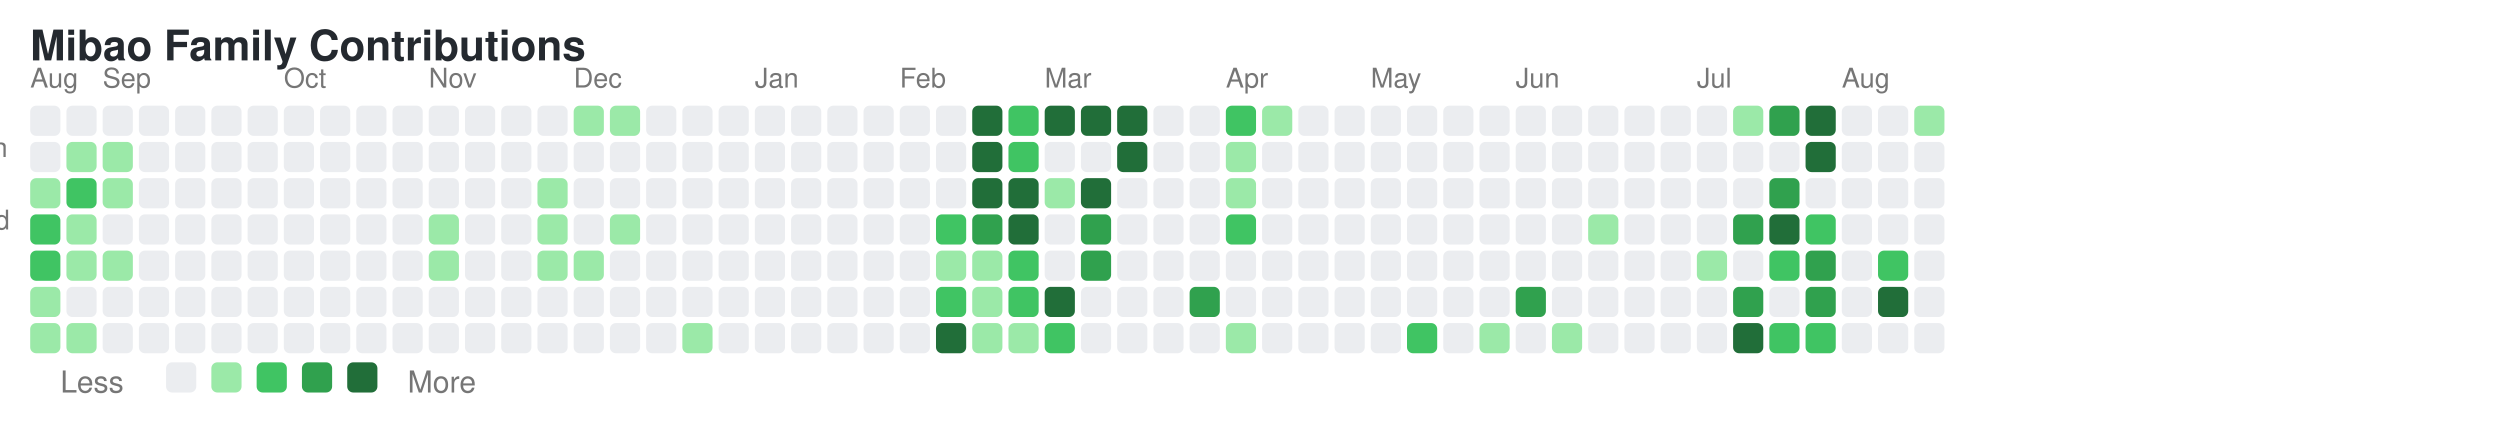
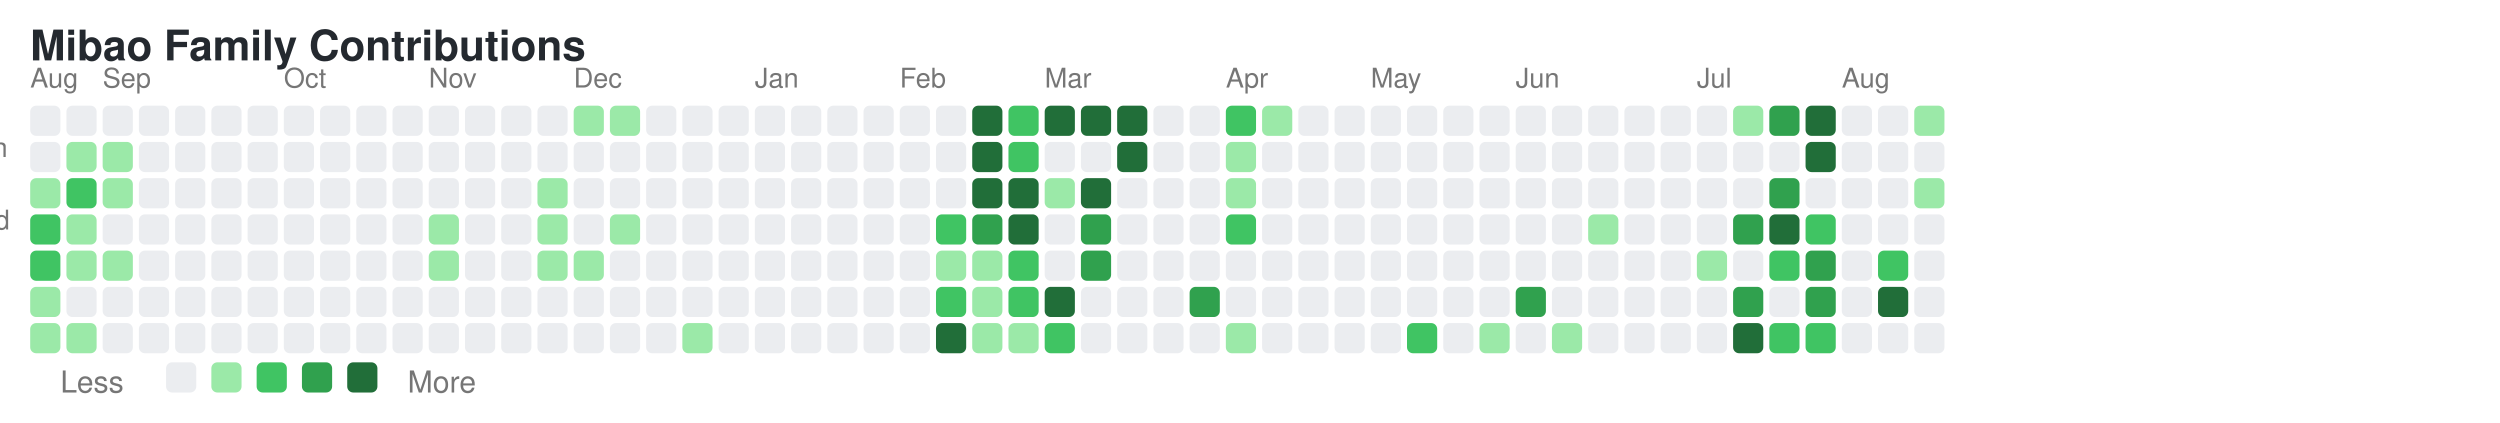
<svg xmlns="http://www.w3.org/2000/svg" width="828" height="140">
  <text x="10" y="20" font-family="-apple-system, BlinkMacSystemFont, Segoe UI, Helvetica, Arial, sans-serif" font-size="14" font-weight="600" fill="#24292f">Mibao Family Contributions</text>
  <g transform="translate(10, 35)">
    <text x="0" y="-6" font-family="-apple-system, BlinkMacSystemFont, Segoe UI, Helvetica, Arial, sans-serif" font-size="9" fill="#767676">Aug</text>
    <text x="24" y="-6" font-family="-apple-system, BlinkMacSystemFont, Segoe UI, Helvetica, Arial, sans-serif" font-size="9" fill="#767676">Sep</text>
    <text x="84" y="-6" font-family="-apple-system, BlinkMacSystemFont, Segoe UI, Helvetica, Arial, sans-serif" font-size="9" fill="#767676">Oct</text>
    <text x="132" y="-6" font-family="-apple-system, BlinkMacSystemFont, Segoe UI, Helvetica, Arial, sans-serif" font-size="9" fill="#767676">Nov</text>
    <text x="180" y="-6" font-family="-apple-system, BlinkMacSystemFont, Segoe UI, Helvetica, Arial, sans-serif" font-size="9" fill="#767676">Dec</text>
    <text x="240" y="-6" font-family="-apple-system, BlinkMacSystemFont, Segoe UI, Helvetica, Arial, sans-serif" font-size="9" fill="#767676">Jan</text>
    <text x="288" y="-6" font-family="-apple-system, BlinkMacSystemFont, Segoe UI, Helvetica, Arial, sans-serif" font-size="9" fill="#767676">Feb</text>
    <text x="336" y="-6" font-family="-apple-system, BlinkMacSystemFont, Segoe UI, Helvetica, Arial, sans-serif" font-size="9" fill="#767676">Mar</text>
    <text x="396" y="-6" font-family="-apple-system, BlinkMacSystemFont, Segoe UI, Helvetica, Arial, sans-serif" font-size="9" fill="#767676">Apr</text>
    <text x="444" y="-6" font-family="-apple-system, BlinkMacSystemFont, Segoe UI, Helvetica, Arial, sans-serif" font-size="9" fill="#767676">May</text>
    <text x="492" y="-6" font-family="-apple-system, BlinkMacSystemFont, Segoe UI, Helvetica, Arial, sans-serif" font-size="9" fill="#767676">Jun</text>
    <text x="552" y="-6" font-family="-apple-system, BlinkMacSystemFont, Segoe UI, Helvetica, Arial, sans-serif" font-size="9" fill="#767676">Jul</text>
    <text x="600" y="-6" font-family="-apple-system, BlinkMacSystemFont, Segoe UI, Helvetica, Arial, sans-serif" font-size="9" fill="#767676">Aug</text>
    <text x="-25" y="17.0" font-family="-apple-system, BlinkMacSystemFont, Segoe UI, Helvetica, Arial, sans-serif" font-size="9" fill="#767676">Mon</text>
    <text x="-25" y="41.0" font-family="-apple-system, BlinkMacSystemFont, Segoe UI, Helvetica, Arial, sans-serif" font-size="9" fill="#767676">Wed</text>
    <text x="-25" y="65.0" font-family="-apple-system, BlinkMacSystemFont, Segoe UI, Helvetica, Arial, sans-serif" font-size="9" fill="#767676">Fri</text>
    <rect x="0" y="0" width="10" height="10" fill="#ebedf0" rx="2" />
    <rect x="0" y="12" width="10" height="10" fill="#ebedf0" rx="2" />
    <rect x="0" y="24" width="10" height="10" fill="#9be9a8" rx="2" />
    <rect x="0" y="36" width="10" height="10" fill="#40c463" rx="2" />
    <rect x="0" y="48" width="10" height="10" fill="#40c463" rx="2" />
    <rect x="0" y="60" width="10" height="10" fill="#9be9a8" rx="2" />
    <rect x="0" y="72" width="10" height="10" fill="#9be9a8" rx="2" />
    <rect x="12" y="0" width="10" height="10" fill="#ebedf0" rx="2" />
    <rect x="12" y="12" width="10" height="10" fill="#9be9a8" rx="2" />
    <rect x="12" y="24" width="10" height="10" fill="#40c463" rx="2" />
    <rect x="12" y="36" width="10" height="10" fill="#9be9a8" rx="2" />
    <rect x="12" y="48" width="10" height="10" fill="#9be9a8" rx="2" />
    <rect x="12" y="60" width="10" height="10" fill="#ebedf0" rx="2" />
    <rect x="12" y="72" width="10" height="10" fill="#9be9a8" rx="2" />
    <rect x="24" y="0" width="10" height="10" fill="#ebedf0" rx="2" />
    <rect x="24" y="12" width="10" height="10" fill="#9be9a8" rx="2" />
    <rect x="24" y="24" width="10" height="10" fill="#9be9a8" rx="2" />
    <rect x="24" y="36" width="10" height="10" fill="#ebedf0" rx="2" />
    <rect x="24" y="48" width="10" height="10" fill="#9be9a8" rx="2" />
    <rect x="24" y="60" width="10" height="10" fill="#ebedf0" rx="2" />
    <rect x="24" y="72" width="10" height="10" fill="#ebedf0" rx="2" />
    <rect x="36" y="0" width="10" height="10" fill="#ebedf0" rx="2" />
    <rect x="36" y="12" width="10" height="10" fill="#ebedf0" rx="2" />
    <rect x="36" y="24" width="10" height="10" fill="#ebedf0" rx="2" />
    <rect x="36" y="36" width="10" height="10" fill="#ebedf0" rx="2" />
    <rect x="36" y="48" width="10" height="10" fill="#ebedf0" rx="2" />
    <rect x="36" y="60" width="10" height="10" fill="#ebedf0" rx="2" />
    <rect x="36" y="72" width="10" height="10" fill="#ebedf0" rx="2" />
    <rect x="48" y="0" width="10" height="10" fill="#ebedf0" rx="2" />
    <rect x="48" y="12" width="10" height="10" fill="#ebedf0" rx="2" />
    <rect x="48" y="24" width="10" height="10" fill="#ebedf0" rx="2" />
    <rect x="48" y="36" width="10" height="10" fill="#ebedf0" rx="2" />
    <rect x="48" y="48" width="10" height="10" fill="#ebedf0" rx="2" />
    <rect x="48" y="60" width="10" height="10" fill="#ebedf0" rx="2" />
    <rect x="48" y="72" width="10" height="10" fill="#ebedf0" rx="2" />
    <rect x="60" y="0" width="10" height="10" fill="#ebedf0" rx="2" />
    <rect x="60" y="12" width="10" height="10" fill="#ebedf0" rx="2" />
    <rect x="60" y="24" width="10" height="10" fill="#ebedf0" rx="2" />
    <rect x="60" y="36" width="10" height="10" fill="#ebedf0" rx="2" />
    <rect x="60" y="48" width="10" height="10" fill="#ebedf0" rx="2" />
    <rect x="60" y="60" width="10" height="10" fill="#ebedf0" rx="2" />
    <rect x="60" y="72" width="10" height="10" fill="#ebedf0" rx="2" />
    <rect x="72" y="0" width="10" height="10" fill="#ebedf0" rx="2" />
    <rect x="72" y="12" width="10" height="10" fill="#ebedf0" rx="2" />
    <rect x="72" y="24" width="10" height="10" fill="#ebedf0" rx="2" />
    <rect x="72" y="36" width="10" height="10" fill="#ebedf0" rx="2" />
    <rect x="72" y="48" width="10" height="10" fill="#ebedf0" rx="2" />
    <rect x="72" y="60" width="10" height="10" fill="#ebedf0" rx="2" />
    <rect x="72" y="72" width="10" height="10" fill="#ebedf0" rx="2" />
    <rect x="84" y="0" width="10" height="10" fill="#ebedf0" rx="2" />
    <rect x="84" y="12" width="10" height="10" fill="#ebedf0" rx="2" />
    <rect x="84" y="24" width="10" height="10" fill="#ebedf0" rx="2" />
    <rect x="84" y="36" width="10" height="10" fill="#ebedf0" rx="2" />
    <rect x="84" y="48" width="10" height="10" fill="#ebedf0" rx="2" />
    <rect x="84" y="60" width="10" height="10" fill="#ebedf0" rx="2" />
    <rect x="84" y="72" width="10" height="10" fill="#ebedf0" rx="2" />
    <rect x="96" y="0" width="10" height="10" fill="#ebedf0" rx="2" />
    <rect x="96" y="12" width="10" height="10" fill="#ebedf0" rx="2" />
    <rect x="96" y="24" width="10" height="10" fill="#ebedf0" rx="2" />
    <rect x="96" y="36" width="10" height="10" fill="#ebedf0" rx="2" />
    <rect x="96" y="48" width="10" height="10" fill="#ebedf0" rx="2" />
    <rect x="96" y="60" width="10" height="10" fill="#ebedf0" rx="2" />
    <rect x="96" y="72" width="10" height="10" fill="#ebedf0" rx="2" />
    <rect x="108" y="0" width="10" height="10" fill="#ebedf0" rx="2" />
    <rect x="108" y="12" width="10" height="10" fill="#ebedf0" rx="2" />
    <rect x="108" y="24" width="10" height="10" fill="#ebedf0" rx="2" />
    <rect x="108" y="36" width="10" height="10" fill="#ebedf0" rx="2" />
    <rect x="108" y="48" width="10" height="10" fill="#ebedf0" rx="2" />
    <rect x="108" y="60" width="10" height="10" fill="#ebedf0" rx="2" />
    <rect x="108" y="72" width="10" height="10" fill="#ebedf0" rx="2" />
    <rect x="120" y="0" width="10" height="10" fill="#ebedf0" rx="2" />
    <rect x="120" y="12" width="10" height="10" fill="#ebedf0" rx="2" />
    <rect x="120" y="24" width="10" height="10" fill="#ebedf0" rx="2" />
    <rect x="120" y="36" width="10" height="10" fill="#ebedf0" rx="2" />
    <rect x="120" y="48" width="10" height="10" fill="#ebedf0" rx="2" />
    <rect x="120" y="60" width="10" height="10" fill="#ebedf0" rx="2" />
    <rect x="120" y="72" width="10" height="10" fill="#ebedf0" rx="2" />
    <rect x="132" y="0" width="10" height="10" fill="#ebedf0" rx="2" />
    <rect x="132" y="12" width="10" height="10" fill="#ebedf0" rx="2" />
    <rect x="132" y="24" width="10" height="10" fill="#ebedf0" rx="2" />
    <rect x="132" y="36" width="10" height="10" fill="#9be9a8" rx="2" />
    <rect x="132" y="48" width="10" height="10" fill="#9be9a8" rx="2" />
    <rect x="132" y="60" width="10" height="10" fill="#ebedf0" rx="2" />
    <rect x="132" y="72" width="10" height="10" fill="#ebedf0" rx="2" />
    <rect x="144" y="0" width="10" height="10" fill="#ebedf0" rx="2" />
    <rect x="144" y="12" width="10" height="10" fill="#ebedf0" rx="2" />
    <rect x="144" y="24" width="10" height="10" fill="#ebedf0" rx="2" />
    <rect x="144" y="36" width="10" height="10" fill="#ebedf0" rx="2" />
    <rect x="144" y="48" width="10" height="10" fill="#ebedf0" rx="2" />
    <rect x="144" y="60" width="10" height="10" fill="#ebedf0" rx="2" />
    <rect x="144" y="72" width="10" height="10" fill="#ebedf0" rx="2" />
    <rect x="156" y="0" width="10" height="10" fill="#ebedf0" rx="2" />
    <rect x="156" y="12" width="10" height="10" fill="#ebedf0" rx="2" />
    <rect x="156" y="24" width="10" height="10" fill="#ebedf0" rx="2" />
    <rect x="156" y="36" width="10" height="10" fill="#ebedf0" rx="2" />
    <rect x="156" y="48" width="10" height="10" fill="#ebedf0" rx="2" />
    <rect x="156" y="60" width="10" height="10" fill="#ebedf0" rx="2" />
    <rect x="156" y="72" width="10" height="10" fill="#ebedf0" rx="2" />
    <rect x="168" y="0" width="10" height="10" fill="#ebedf0" rx="2" />
    <rect x="168" y="12" width="10" height="10" fill="#ebedf0" rx="2" />
    <rect x="168" y="24" width="10" height="10" fill="#9be9a8" rx="2" />
    <rect x="168" y="36" width="10" height="10" fill="#9be9a8" rx="2" />
    <rect x="168" y="48" width="10" height="10" fill="#9be9a8" rx="2" />
    <rect x="168" y="60" width="10" height="10" fill="#ebedf0" rx="2" />
    <rect x="168" y="72" width="10" height="10" fill="#ebedf0" rx="2" />
    <rect x="180" y="0" width="10" height="10" fill="#9be9a8" rx="2" />
    <rect x="180" y="12" width="10" height="10" fill="#ebedf0" rx="2" />
    <rect x="180" y="24" width="10" height="10" fill="#ebedf0" rx="2" />
    <rect x="180" y="36" width="10" height="10" fill="#ebedf0" rx="2" />
    <rect x="180" y="48" width="10" height="10" fill="#9be9a8" rx="2" />
    <rect x="180" y="60" width="10" height="10" fill="#ebedf0" rx="2" />
    <rect x="180" y="72" width="10" height="10" fill="#ebedf0" rx="2" />
    <rect x="192" y="0" width="10" height="10" fill="#9be9a8" rx="2" />
    <rect x="192" y="12" width="10" height="10" fill="#ebedf0" rx="2" />
    <rect x="192" y="24" width="10" height="10" fill="#ebedf0" rx="2" />
    <rect x="192" y="36" width="10" height="10" fill="#9be9a8" rx="2" />
    <rect x="192" y="48" width="10" height="10" fill="#ebedf0" rx="2" />
    <rect x="192" y="60" width="10" height="10" fill="#ebedf0" rx="2" />
    <rect x="192" y="72" width="10" height="10" fill="#ebedf0" rx="2" />
    <rect x="204" y="0" width="10" height="10" fill="#ebedf0" rx="2" />
    <rect x="204" y="12" width="10" height="10" fill="#ebedf0" rx="2" />
    <rect x="204" y="24" width="10" height="10" fill="#ebedf0" rx="2" />
    <rect x="204" y="36" width="10" height="10" fill="#ebedf0" rx="2" />
    <rect x="204" y="48" width="10" height="10" fill="#ebedf0" rx="2" />
    <rect x="204" y="60" width="10" height="10" fill="#ebedf0" rx="2" />
    <rect x="204" y="72" width="10" height="10" fill="#ebedf0" rx="2" />
    <rect x="216" y="0" width="10" height="10" fill="#ebedf0" rx="2" />
    <rect x="216" y="12" width="10" height="10" fill="#ebedf0" rx="2" />
    <rect x="216" y="24" width="10" height="10" fill="#ebedf0" rx="2" />
    <rect x="216" y="36" width="10" height="10" fill="#ebedf0" rx="2" />
    <rect x="216" y="48" width="10" height="10" fill="#ebedf0" rx="2" />
    <rect x="216" y="60" width="10" height="10" fill="#ebedf0" rx="2" />
    <rect x="216" y="72" width="10" height="10" fill="#9be9a8" rx="2" />
    <rect x="228" y="0" width="10" height="10" fill="#ebedf0" rx="2" />
    <rect x="228" y="12" width="10" height="10" fill="#ebedf0" rx="2" />
    <rect x="228" y="24" width="10" height="10" fill="#ebedf0" rx="2" />
    <rect x="228" y="36" width="10" height="10" fill="#ebedf0" rx="2" />
    <rect x="228" y="48" width="10" height="10" fill="#ebedf0" rx="2" />
    <rect x="228" y="60" width="10" height="10" fill="#ebedf0" rx="2" />
    <rect x="228" y="72" width="10" height="10" fill="#ebedf0" rx="2" />
    <rect x="240" y="0" width="10" height="10" fill="#ebedf0" rx="2" />
    <rect x="240" y="12" width="10" height="10" fill="#ebedf0" rx="2" />
    <rect x="240" y="24" width="10" height="10" fill="#ebedf0" rx="2" />
    <rect x="240" y="36" width="10" height="10" fill="#ebedf0" rx="2" />
    <rect x="240" y="48" width="10" height="10" fill="#ebedf0" rx="2" />
    <rect x="240" y="60" width="10" height="10" fill="#ebedf0" rx="2" />
    <rect x="240" y="72" width="10" height="10" fill="#ebedf0" rx="2" />
    <rect x="252" y="0" width="10" height="10" fill="#ebedf0" rx="2" />
    <rect x="252" y="12" width="10" height="10" fill="#ebedf0" rx="2" />
    <rect x="252" y="24" width="10" height="10" fill="#ebedf0" rx="2" />
    <rect x="252" y="36" width="10" height="10" fill="#ebedf0" rx="2" />
    <rect x="252" y="48" width="10" height="10" fill="#ebedf0" rx="2" />
    <rect x="252" y="60" width="10" height="10" fill="#ebedf0" rx="2" />
    <rect x="252" y="72" width="10" height="10" fill="#ebedf0" rx="2" />
    <rect x="264" y="0" width="10" height="10" fill="#ebedf0" rx="2" />
    <rect x="264" y="12" width="10" height="10" fill="#ebedf0" rx="2" />
    <rect x="264" y="24" width="10" height="10" fill="#ebedf0" rx="2" />
    <rect x="264" y="36" width="10" height="10" fill="#ebedf0" rx="2" />
    <rect x="264" y="48" width="10" height="10" fill="#ebedf0" rx="2" />
    <rect x="264" y="60" width="10" height="10" fill="#ebedf0" rx="2" />
    <rect x="264" y="72" width="10" height="10" fill="#ebedf0" rx="2" />
    <rect x="276" y="0" width="10" height="10" fill="#ebedf0" rx="2" />
    <rect x="276" y="12" width="10" height="10" fill="#ebedf0" rx="2" />
    <rect x="276" y="24" width="10" height="10" fill="#ebedf0" rx="2" />
    <rect x="276" y="36" width="10" height="10" fill="#ebedf0" rx="2" />
    <rect x="276" y="48" width="10" height="10" fill="#ebedf0" rx="2" />
    <rect x="276" y="60" width="10" height="10" fill="#ebedf0" rx="2" />
    <rect x="276" y="72" width="10" height="10" fill="#ebedf0" rx="2" />
    <rect x="288" y="0" width="10" height="10" fill="#ebedf0" rx="2" />
    <rect x="288" y="12" width="10" height="10" fill="#ebedf0" rx="2" />
    <rect x="288" y="24" width="10" height="10" fill="#ebedf0" rx="2" />
    <rect x="288" y="36" width="10" height="10" fill="#ebedf0" rx="2" />
    <rect x="288" y="48" width="10" height="10" fill="#ebedf0" rx="2" />
    <rect x="288" y="60" width="10" height="10" fill="#ebedf0" rx="2" />
    <rect x="288" y="72" width="10" height="10" fill="#ebedf0" rx="2" />
    <rect x="300" y="0" width="10" height="10" fill="#ebedf0" rx="2" />
    <rect x="300" y="12" width="10" height="10" fill="#ebedf0" rx="2" />
    <rect x="300" y="24" width="10" height="10" fill="#ebedf0" rx="2" />
    <rect x="300" y="36" width="10" height="10" fill="#40c463" rx="2" />
    <rect x="300" y="48" width="10" height="10" fill="#9be9a8" rx="2" />
    <rect x="300" y="60" width="10" height="10" fill="#40c463" rx="2" />
    <rect x="300" y="72" width="10" height="10" fill="#216e39" rx="2" />
    <rect x="312" y="0" width="10" height="10" fill="#216e39" rx="2" />
    <rect x="312" y="12" width="10" height="10" fill="#216e39" rx="2" />
    <rect x="312" y="24" width="10" height="10" fill="#216e39" rx="2" />
    <rect x="312" y="36" width="10" height="10" fill="#30a14e" rx="2" />
    <rect x="312" y="48" width="10" height="10" fill="#9be9a8" rx="2" />
    <rect x="312" y="60" width="10" height="10" fill="#9be9a8" rx="2" />
    <rect x="312" y="72" width="10" height="10" fill="#9be9a8" rx="2" />
    <rect x="324" y="0" width="10" height="10" fill="#40c463" rx="2" />
    <rect x="324" y="12" width="10" height="10" fill="#40c463" rx="2" />
    <rect x="324" y="24" width="10" height="10" fill="#216e39" rx="2" />
    <rect x="324" y="36" width="10" height="10" fill="#216e39" rx="2" />
    <rect x="324" y="48" width="10" height="10" fill="#40c463" rx="2" />
    <rect x="324" y="60" width="10" height="10" fill="#40c463" rx="2" />
    <rect x="324" y="72" width="10" height="10" fill="#9be9a8" rx="2" />
    <rect x="336" y="0" width="10" height="10" fill="#216e39" rx="2" />
    <rect x="336" y="12" width="10" height="10" fill="#ebedf0" rx="2" />
    <rect x="336" y="24" width="10" height="10" fill="#9be9a8" rx="2" />
    <rect x="336" y="36" width="10" height="10" fill="#ebedf0" rx="2" />
    <rect x="336" y="48" width="10" height="10" fill="#ebedf0" rx="2" />
    <rect x="336" y="60" width="10" height="10" fill="#216e39" rx="2" />
    <rect x="336" y="72" width="10" height="10" fill="#40c463" rx="2" />
    <rect x="348" y="0" width="10" height="10" fill="#216e39" rx="2" />
    <rect x="348" y="12" width="10" height="10" fill="#ebedf0" rx="2" />
    <rect x="348" y="24" width="10" height="10" fill="#216e39" rx="2" />
    <rect x="348" y="36" width="10" height="10" fill="#30a14e" rx="2" />
    <rect x="348" y="48" width="10" height="10" fill="#30a14e" rx="2" />
    <rect x="348" y="60" width="10" height="10" fill="#ebedf0" rx="2" />
    <rect x="348" y="72" width="10" height="10" fill="#ebedf0" rx="2" />
    <rect x="360" y="0" width="10" height="10" fill="#216e39" rx="2" />
    <rect x="360" y="12" width="10" height="10" fill="#216e39" rx="2" />
    <rect x="360" y="24" width="10" height="10" fill="#ebedf0" rx="2" />
    <rect x="360" y="36" width="10" height="10" fill="#ebedf0" rx="2" />
    <rect x="360" y="48" width="10" height="10" fill="#ebedf0" rx="2" />
    <rect x="360" y="60" width="10" height="10" fill="#ebedf0" rx="2" />
    <rect x="360" y="72" width="10" height="10" fill="#ebedf0" rx="2" />
    <rect x="372" y="0" width="10" height="10" fill="#ebedf0" rx="2" />
    <rect x="372" y="12" width="10" height="10" fill="#ebedf0" rx="2" />
    <rect x="372" y="24" width="10" height="10" fill="#ebedf0" rx="2" />
    <rect x="372" y="36" width="10" height="10" fill="#ebedf0" rx="2" />
    <rect x="372" y="48" width="10" height="10" fill="#ebedf0" rx="2" />
    <rect x="372" y="60" width="10" height="10" fill="#ebedf0" rx="2" />
    <rect x="372" y="72" width="10" height="10" fill="#ebedf0" rx="2" />
    <rect x="384" y="0" width="10" height="10" fill="#ebedf0" rx="2" />
    <rect x="384" y="12" width="10" height="10" fill="#ebedf0" rx="2" />
    <rect x="384" y="24" width="10" height="10" fill="#ebedf0" rx="2" />
    <rect x="384" y="36" width="10" height="10" fill="#ebedf0" rx="2" />
    <rect x="384" y="48" width="10" height="10" fill="#ebedf0" rx="2" />
    <rect x="384" y="60" width="10" height="10" fill="#30a14e" rx="2" />
    <rect x="384" y="72" width="10" height="10" fill="#ebedf0" rx="2" />
    <rect x="396" y="0" width="10" height="10" fill="#40c463" rx="2" />
    <rect x="396" y="12" width="10" height="10" fill="#9be9a8" rx="2" />
    <rect x="396" y="24" width="10" height="10" fill="#9be9a8" rx="2" />
    <rect x="396" y="36" width="10" height="10" fill="#40c463" rx="2" />
    <rect x="396" y="48" width="10" height="10" fill="#ebedf0" rx="2" />
    <rect x="396" y="60" width="10" height="10" fill="#ebedf0" rx="2" />
    <rect x="396" y="72" width="10" height="10" fill="#9be9a8" rx="2" />
    <rect x="408" y="0" width="10" height="10" fill="#9be9a8" rx="2" />
    <rect x="408" y="12" width="10" height="10" fill="#ebedf0" rx="2" />
    <rect x="408" y="24" width="10" height="10" fill="#ebedf0" rx="2" />
    <rect x="408" y="36" width="10" height="10" fill="#ebedf0" rx="2" />
    <rect x="408" y="48" width="10" height="10" fill="#ebedf0" rx="2" />
    <rect x="408" y="60" width="10" height="10" fill="#ebedf0" rx="2" />
    <rect x="408" y="72" width="10" height="10" fill="#ebedf0" rx="2" />
    <rect x="420" y="0" width="10" height="10" fill="#ebedf0" rx="2" />
    <rect x="420" y="12" width="10" height="10" fill="#ebedf0" rx="2" />
    <rect x="420" y="24" width="10" height="10" fill="#ebedf0" rx="2" />
    <rect x="420" y="36" width="10" height="10" fill="#ebedf0" rx="2" />
    <rect x="420" y="48" width="10" height="10" fill="#ebedf0" rx="2" />
    <rect x="420" y="60" width="10" height="10" fill="#ebedf0" rx="2" />
    <rect x="420" y="72" width="10" height="10" fill="#ebedf0" rx="2" />
    <rect x="432" y="0" width="10" height="10" fill="#ebedf0" rx="2" />
    <rect x="432" y="12" width="10" height="10" fill="#ebedf0" rx="2" />
    <rect x="432" y="24" width="10" height="10" fill="#ebedf0" rx="2" />
    <rect x="432" y="36" width="10" height="10" fill="#ebedf0" rx="2" />
    <rect x="432" y="48" width="10" height="10" fill="#ebedf0" rx="2" />
    <rect x="432" y="60" width="10" height="10" fill="#ebedf0" rx="2" />
    <rect x="432" y="72" width="10" height="10" fill="#ebedf0" rx="2" />
    <rect x="444" y="0" width="10" height="10" fill="#ebedf0" rx="2" />
    <rect x="444" y="12" width="10" height="10" fill="#ebedf0" rx="2" />
    <rect x="444" y="24" width="10" height="10" fill="#ebedf0" rx="2" />
    <rect x="444" y="36" width="10" height="10" fill="#ebedf0" rx="2" />
    <rect x="444" y="48" width="10" height="10" fill="#ebedf0" rx="2" />
    <rect x="444" y="60" width="10" height="10" fill="#ebedf0" rx="2" />
    <rect x="444" y="72" width="10" height="10" fill="#ebedf0" rx="2" />
    <rect x="456" y="0" width="10" height="10" fill="#ebedf0" rx="2" />
    <rect x="456" y="12" width="10" height="10" fill="#ebedf0" rx="2" />
    <rect x="456" y="24" width="10" height="10" fill="#ebedf0" rx="2" />
    <rect x="456" y="36" width="10" height="10" fill="#ebedf0" rx="2" />
    <rect x="456" y="48" width="10" height="10" fill="#ebedf0" rx="2" />
    <rect x="456" y="60" width="10" height="10" fill="#ebedf0" rx="2" />
    <rect x="456" y="72" width="10" height="10" fill="#40c463" rx="2" />
    <rect x="468" y="0" width="10" height="10" fill="#ebedf0" rx="2" />
    <rect x="468" y="12" width="10" height="10" fill="#ebedf0" rx="2" />
    <rect x="468" y="24" width="10" height="10" fill="#ebedf0" rx="2" />
    <rect x="468" y="36" width="10" height="10" fill="#ebedf0" rx="2" />
    <rect x="468" y="48" width="10" height="10" fill="#ebedf0" rx="2" />
    <rect x="468" y="60" width="10" height="10" fill="#ebedf0" rx="2" />
    <rect x="468" y="72" width="10" height="10" fill="#ebedf0" rx="2" />
    <rect x="480" y="0" width="10" height="10" fill="#ebedf0" rx="2" />
    <rect x="480" y="12" width="10" height="10" fill="#ebedf0" rx="2" />
    <rect x="480" y="24" width="10" height="10" fill="#ebedf0" rx="2" />
    <rect x="480" y="36" width="10" height="10" fill="#ebedf0" rx="2" />
    <rect x="480" y="48" width="10" height="10" fill="#ebedf0" rx="2" />
    <rect x="480" y="60" width="10" height="10" fill="#ebedf0" rx="2" />
    <rect x="480" y="72" width="10" height="10" fill="#9be9a8" rx="2" />
    <rect x="492" y="0" width="10" height="10" fill="#ebedf0" rx="2" />
    <rect x="492" y="12" width="10" height="10" fill="#ebedf0" rx="2" />
    <rect x="492" y="24" width="10" height="10" fill="#ebedf0" rx="2" />
    <rect x="492" y="36" width="10" height="10" fill="#ebedf0" rx="2" />
    <rect x="492" y="48" width="10" height="10" fill="#ebedf0" rx="2" />
    <rect x="492" y="60" width="10" height="10" fill="#30a14e" rx="2" />
    <rect x="492" y="72" width="10" height="10" fill="#ebedf0" rx="2" />
    <rect x="504" y="0" width="10" height="10" fill="#ebedf0" rx="2" />
    <rect x="504" y="12" width="10" height="10" fill="#ebedf0" rx="2" />
    <rect x="504" y="24" width="10" height="10" fill="#ebedf0" rx="2" />
    <rect x="504" y="36" width="10" height="10" fill="#ebedf0" rx="2" />
    <rect x="504" y="48" width="10" height="10" fill="#ebedf0" rx="2" />
    <rect x="504" y="60" width="10" height="10" fill="#ebedf0" rx="2" />
    <rect x="504" y="72" width="10" height="10" fill="#9be9a8" rx="2" />
    <rect x="516" y="0" width="10" height="10" fill="#ebedf0" rx="2" />
    <rect x="516" y="12" width="10" height="10" fill="#ebedf0" rx="2" />
    <rect x="516" y="24" width="10" height="10" fill="#ebedf0" rx="2" />
    <rect x="516" y="36" width="10" height="10" fill="#9be9a8" rx="2" />
    <rect x="516" y="48" width="10" height="10" fill="#ebedf0" rx="2" />
    <rect x="516" y="60" width="10" height="10" fill="#ebedf0" rx="2" />
    <rect x="516" y="72" width="10" height="10" fill="#ebedf0" rx="2" />
    <rect x="528" y="0" width="10" height="10" fill="#ebedf0" rx="2" />
    <rect x="528" y="12" width="10" height="10" fill="#ebedf0" rx="2" />
    <rect x="528" y="24" width="10" height="10" fill="#ebedf0" rx="2" />
    <rect x="528" y="36" width="10" height="10" fill="#ebedf0" rx="2" />
    <rect x="528" y="48" width="10" height="10" fill="#ebedf0" rx="2" />
    <rect x="528" y="60" width="10" height="10" fill="#ebedf0" rx="2" />
    <rect x="528" y="72" width="10" height="10" fill="#ebedf0" rx="2" />
    <rect x="540" y="0" width="10" height="10" fill="#ebedf0" rx="2" />
    <rect x="540" y="12" width="10" height="10" fill="#ebedf0" rx="2" />
    <rect x="540" y="24" width="10" height="10" fill="#ebedf0" rx="2" />
    <rect x="540" y="36" width="10" height="10" fill="#ebedf0" rx="2" />
    <rect x="540" y="48" width="10" height="10" fill="#ebedf0" rx="2" />
    <rect x="540" y="60" width="10" height="10" fill="#ebedf0" rx="2" />
    <rect x="540" y="72" width="10" height="10" fill="#ebedf0" rx="2" />
    <rect x="552" y="0" width="10" height="10" fill="#ebedf0" rx="2" />
    <rect x="552" y="12" width="10" height="10" fill="#ebedf0" rx="2" />
    <rect x="552" y="24" width="10" height="10" fill="#ebedf0" rx="2" />
    <rect x="552" y="36" width="10" height="10" fill="#ebedf0" rx="2" />
    <rect x="552" y="48" width="10" height="10" fill="#9be9a8" rx="2" />
    <rect x="552" y="60" width="10" height="10" fill="#ebedf0" rx="2" />
    <rect x="552" y="72" width="10" height="10" fill="#ebedf0" rx="2" />
    <rect x="564" y="0" width="10" height="10" fill="#9be9a8" rx="2" />
    <rect x="564" y="12" width="10" height="10" fill="#ebedf0" rx="2" />
    <rect x="564" y="24" width="10" height="10" fill="#ebedf0" rx="2" />
    <rect x="564" y="36" width="10" height="10" fill="#30a14e" rx="2" />
    <rect x="564" y="48" width="10" height="10" fill="#ebedf0" rx="2" />
    <rect x="564" y="60" width="10" height="10" fill="#30a14e" rx="2" />
    <rect x="564" y="72" width="10" height="10" fill="#216e39" rx="2" />
    <rect x="576" y="0" width="10" height="10" fill="#30a14e" rx="2" />
    <rect x="576" y="12" width="10" height="10" fill="#ebedf0" rx="2" />
    <rect x="576" y="24" width="10" height="10" fill="#30a14e" rx="2" />
    <rect x="576" y="36" width="10" height="10" fill="#216e39" rx="2" />
    <rect x="576" y="48" width="10" height="10" fill="#40c463" rx="2" />
    <rect x="576" y="60" width="10" height="10" fill="#ebedf0" rx="2" />
    <rect x="576" y="72" width="10" height="10" fill="#40c463" rx="2" />
    <rect x="588" y="0" width="10" height="10" fill="#216e39" rx="2" />
    <rect x="588" y="12" width="10" height="10" fill="#216e39" rx="2" />
    <rect x="588" y="24" width="10" height="10" fill="#ebedf0" rx="2" />
    <rect x="588" y="36" width="10" height="10" fill="#40c463" rx="2" />
    <rect x="588" y="48" width="10" height="10" fill="#30a14e" rx="2" />
    <rect x="588" y="60" width="10" height="10" fill="#30a14e" rx="2" />
    <rect x="588" y="72" width="10" height="10" fill="#40c463" rx="2" />
    <rect x="600" y="0" width="10" height="10" fill="#ebedf0" rx="2" />
    <rect x="600" y="12" width="10" height="10" fill="#ebedf0" rx="2" />
    <rect x="600" y="24" width="10" height="10" fill="#ebedf0" rx="2" />
    <rect x="600" y="36" width="10" height="10" fill="#ebedf0" rx="2" />
    <rect x="600" y="48" width="10" height="10" fill="#ebedf0" rx="2" />
    <rect x="600" y="60" width="10" height="10" fill="#ebedf0" rx="2" />
    <rect x="600" y="72" width="10" height="10" fill="#ebedf0" rx="2" />
    <rect x="612" y="0" width="10" height="10" fill="#ebedf0" rx="2" />
    <rect x="612" y="12" width="10" height="10" fill="#ebedf0" rx="2" />
    <rect x="612" y="24" width="10" height="10" fill="#ebedf0" rx="2" />
    <rect x="612" y="36" width="10" height="10" fill="#ebedf0" rx="2" />
    <rect x="612" y="48" width="10" height="10" fill="#40c463" rx="2" />
    <rect x="612" y="60" width="10" height="10" fill="#216e39" rx="2" />
    <rect x="612" y="72" width="10" height="10" fill="#ebedf0" rx="2" />
    <rect x="624" y="0" width="10" height="10" fill="#9be9a8" rx="2" />
    <rect x="624" y="12" width="10" height="10" fill="#ebedf0" rx="2" />
-     <rect x="624" y="24" width="10" height="10" fill="#ebedf0" rx="2" />
+     <rect x="624" y="24" width="10" height="10" fill="#9be9a8" rx="2" />
    <rect x="624" y="36" width="10" height="10" fill="#ebedf0" rx="2" />
    <rect x="624" y="48" width="10" height="10" fill="#ebedf0" rx="2" />
    <rect x="624" y="60" width="10" height="10" fill="#ebedf0" rx="2" />
    <rect x="624" y="72" width="10" height="10" fill="#ebedf0" rx="2" />
    <text x="10" y="95" font-family="-apple-system, BlinkMacSystemFont, Segoe UI, Helvetica, Arial, sans-serif" font-size="10" fill="#767676">Less</text>
    <rect x="45" y="85" width="10" height="10" fill="#ebedf0" rx="2" />
    <rect x="60" y="85" width="10" height="10" fill="#9be9a8" rx="2" />
    <rect x="75" y="85" width="10" height="10" fill="#40c463" rx="2" />
    <rect x="90" y="85" width="10" height="10" fill="#30a14e" rx="2" />
    <rect x="105" y="85" width="10" height="10" fill="#216e39" rx="2" />
    <text x="125" y="95" font-family="-apple-system, BlinkMacSystemFont, Segoe UI, Helvetica, Arial, sans-serif" font-size="10" fill="#767676">More</text>
  </g>
</svg>
